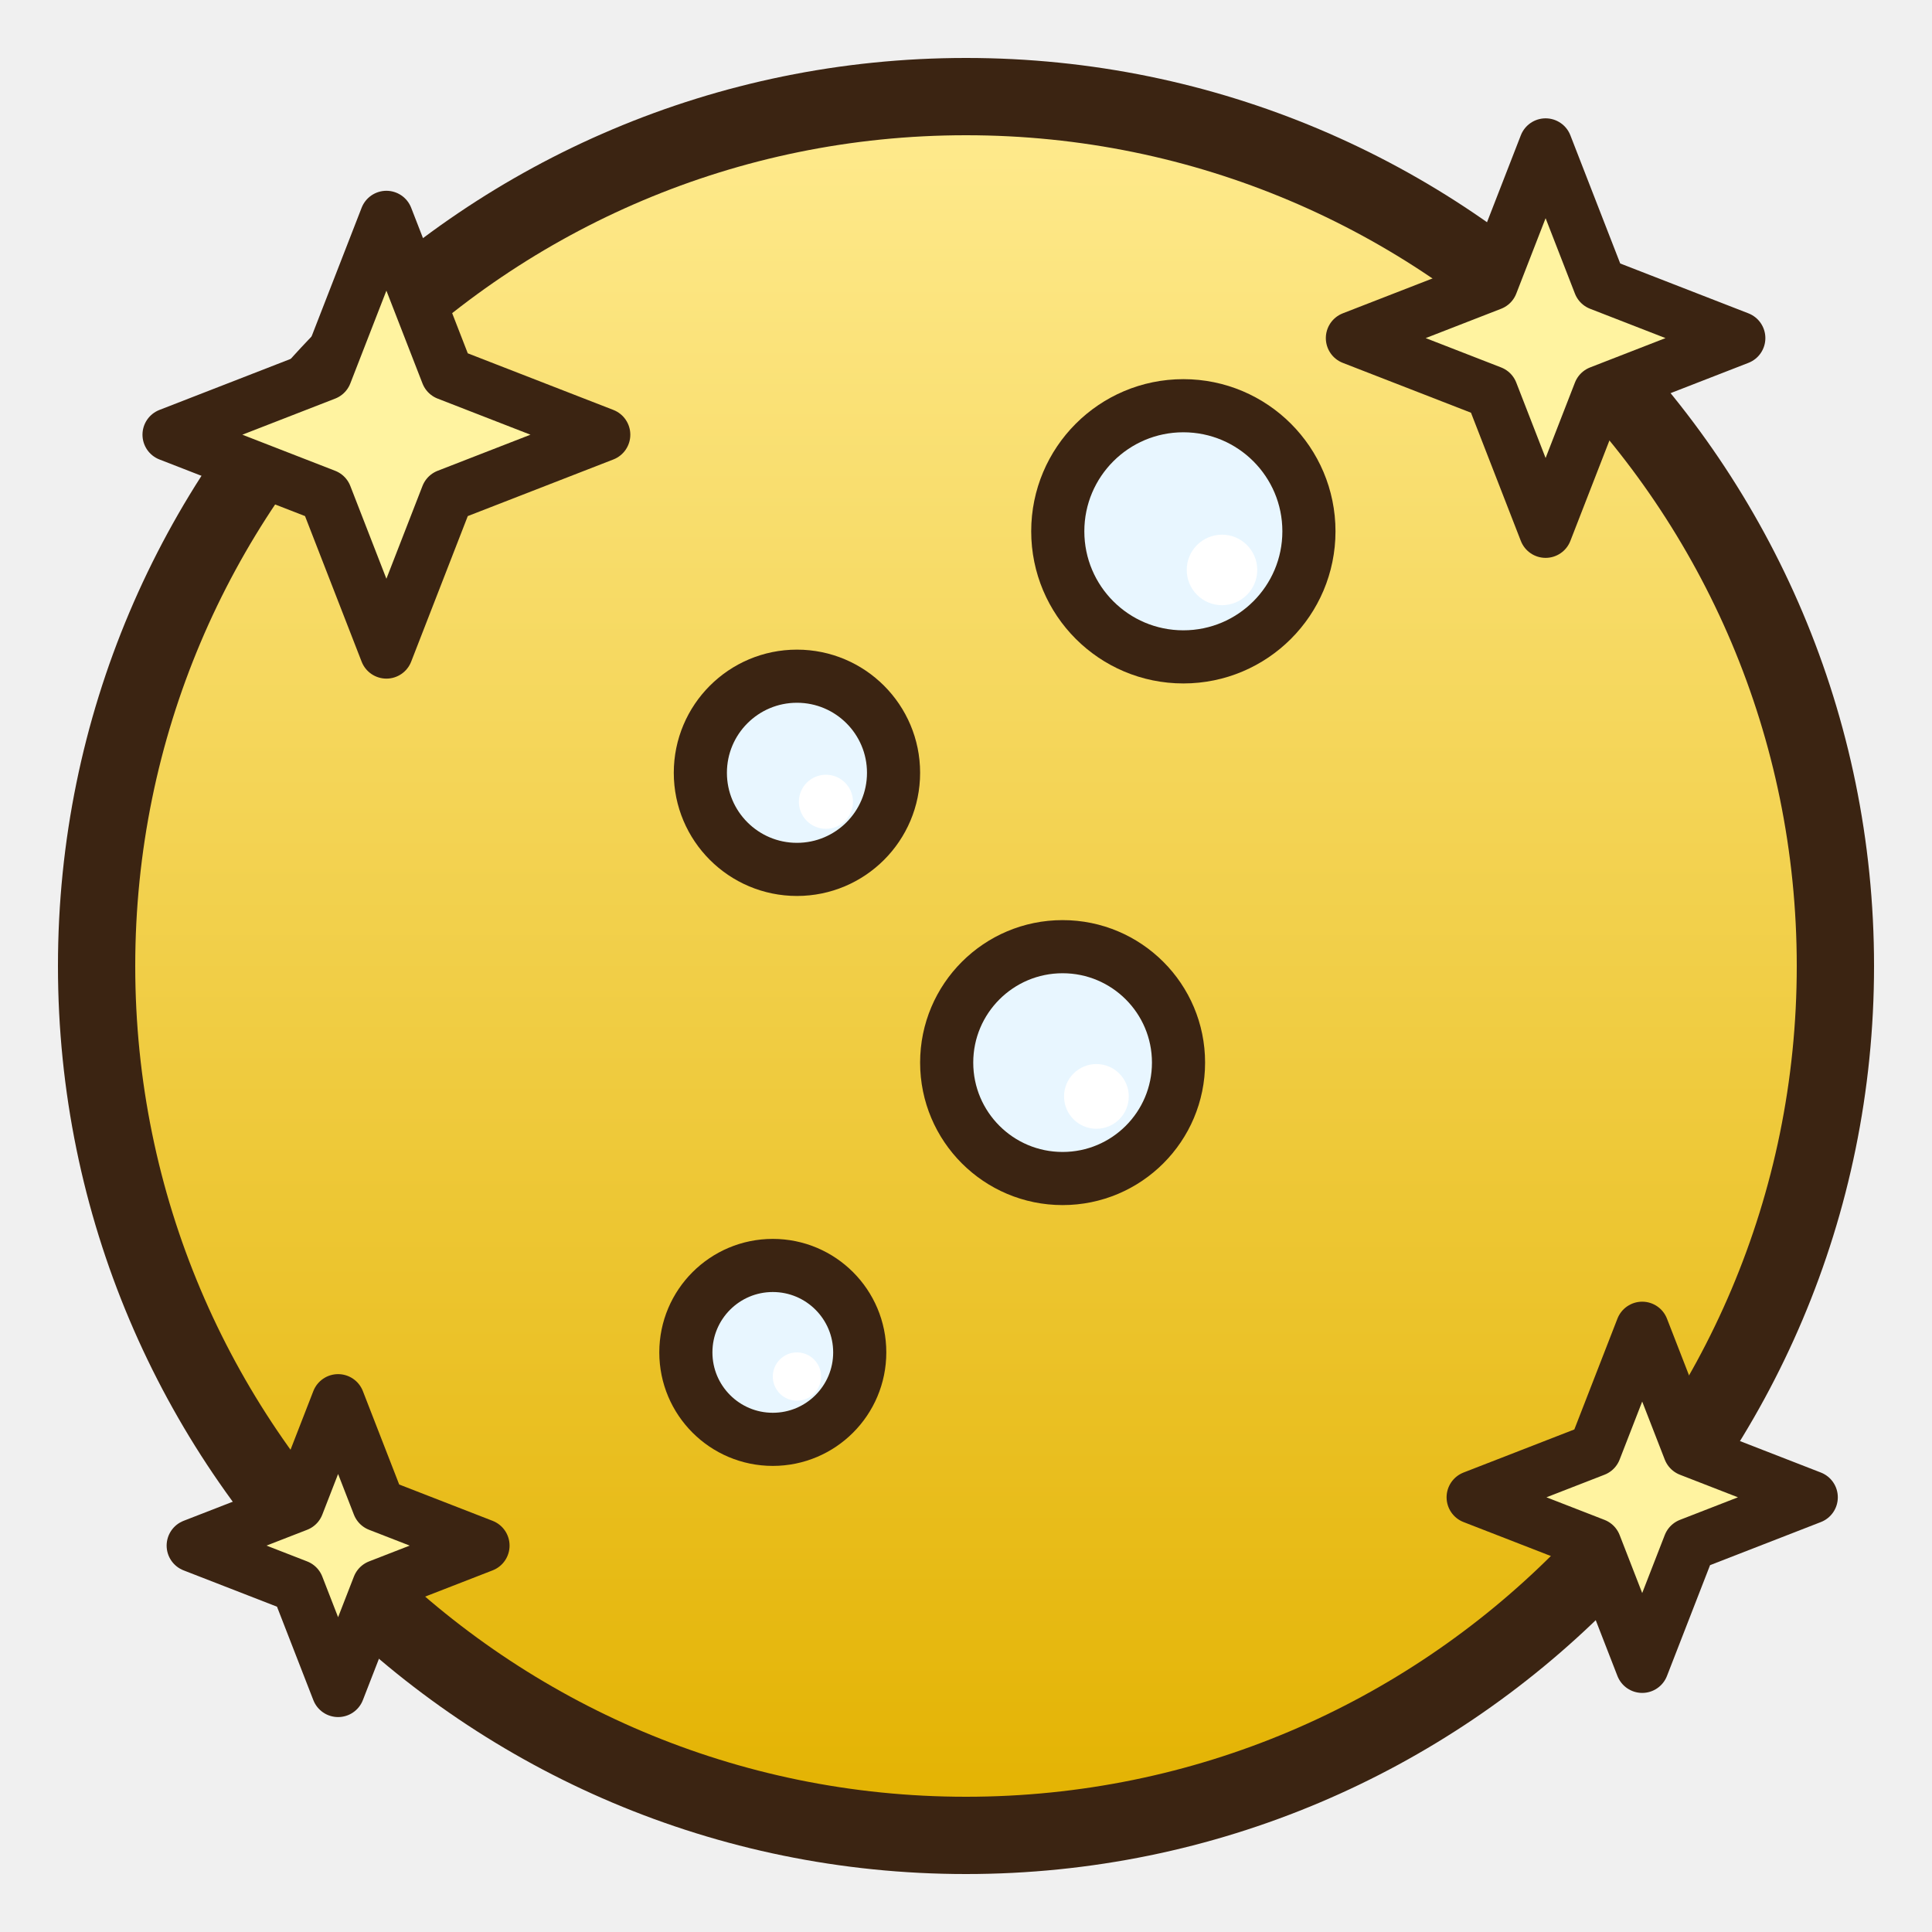
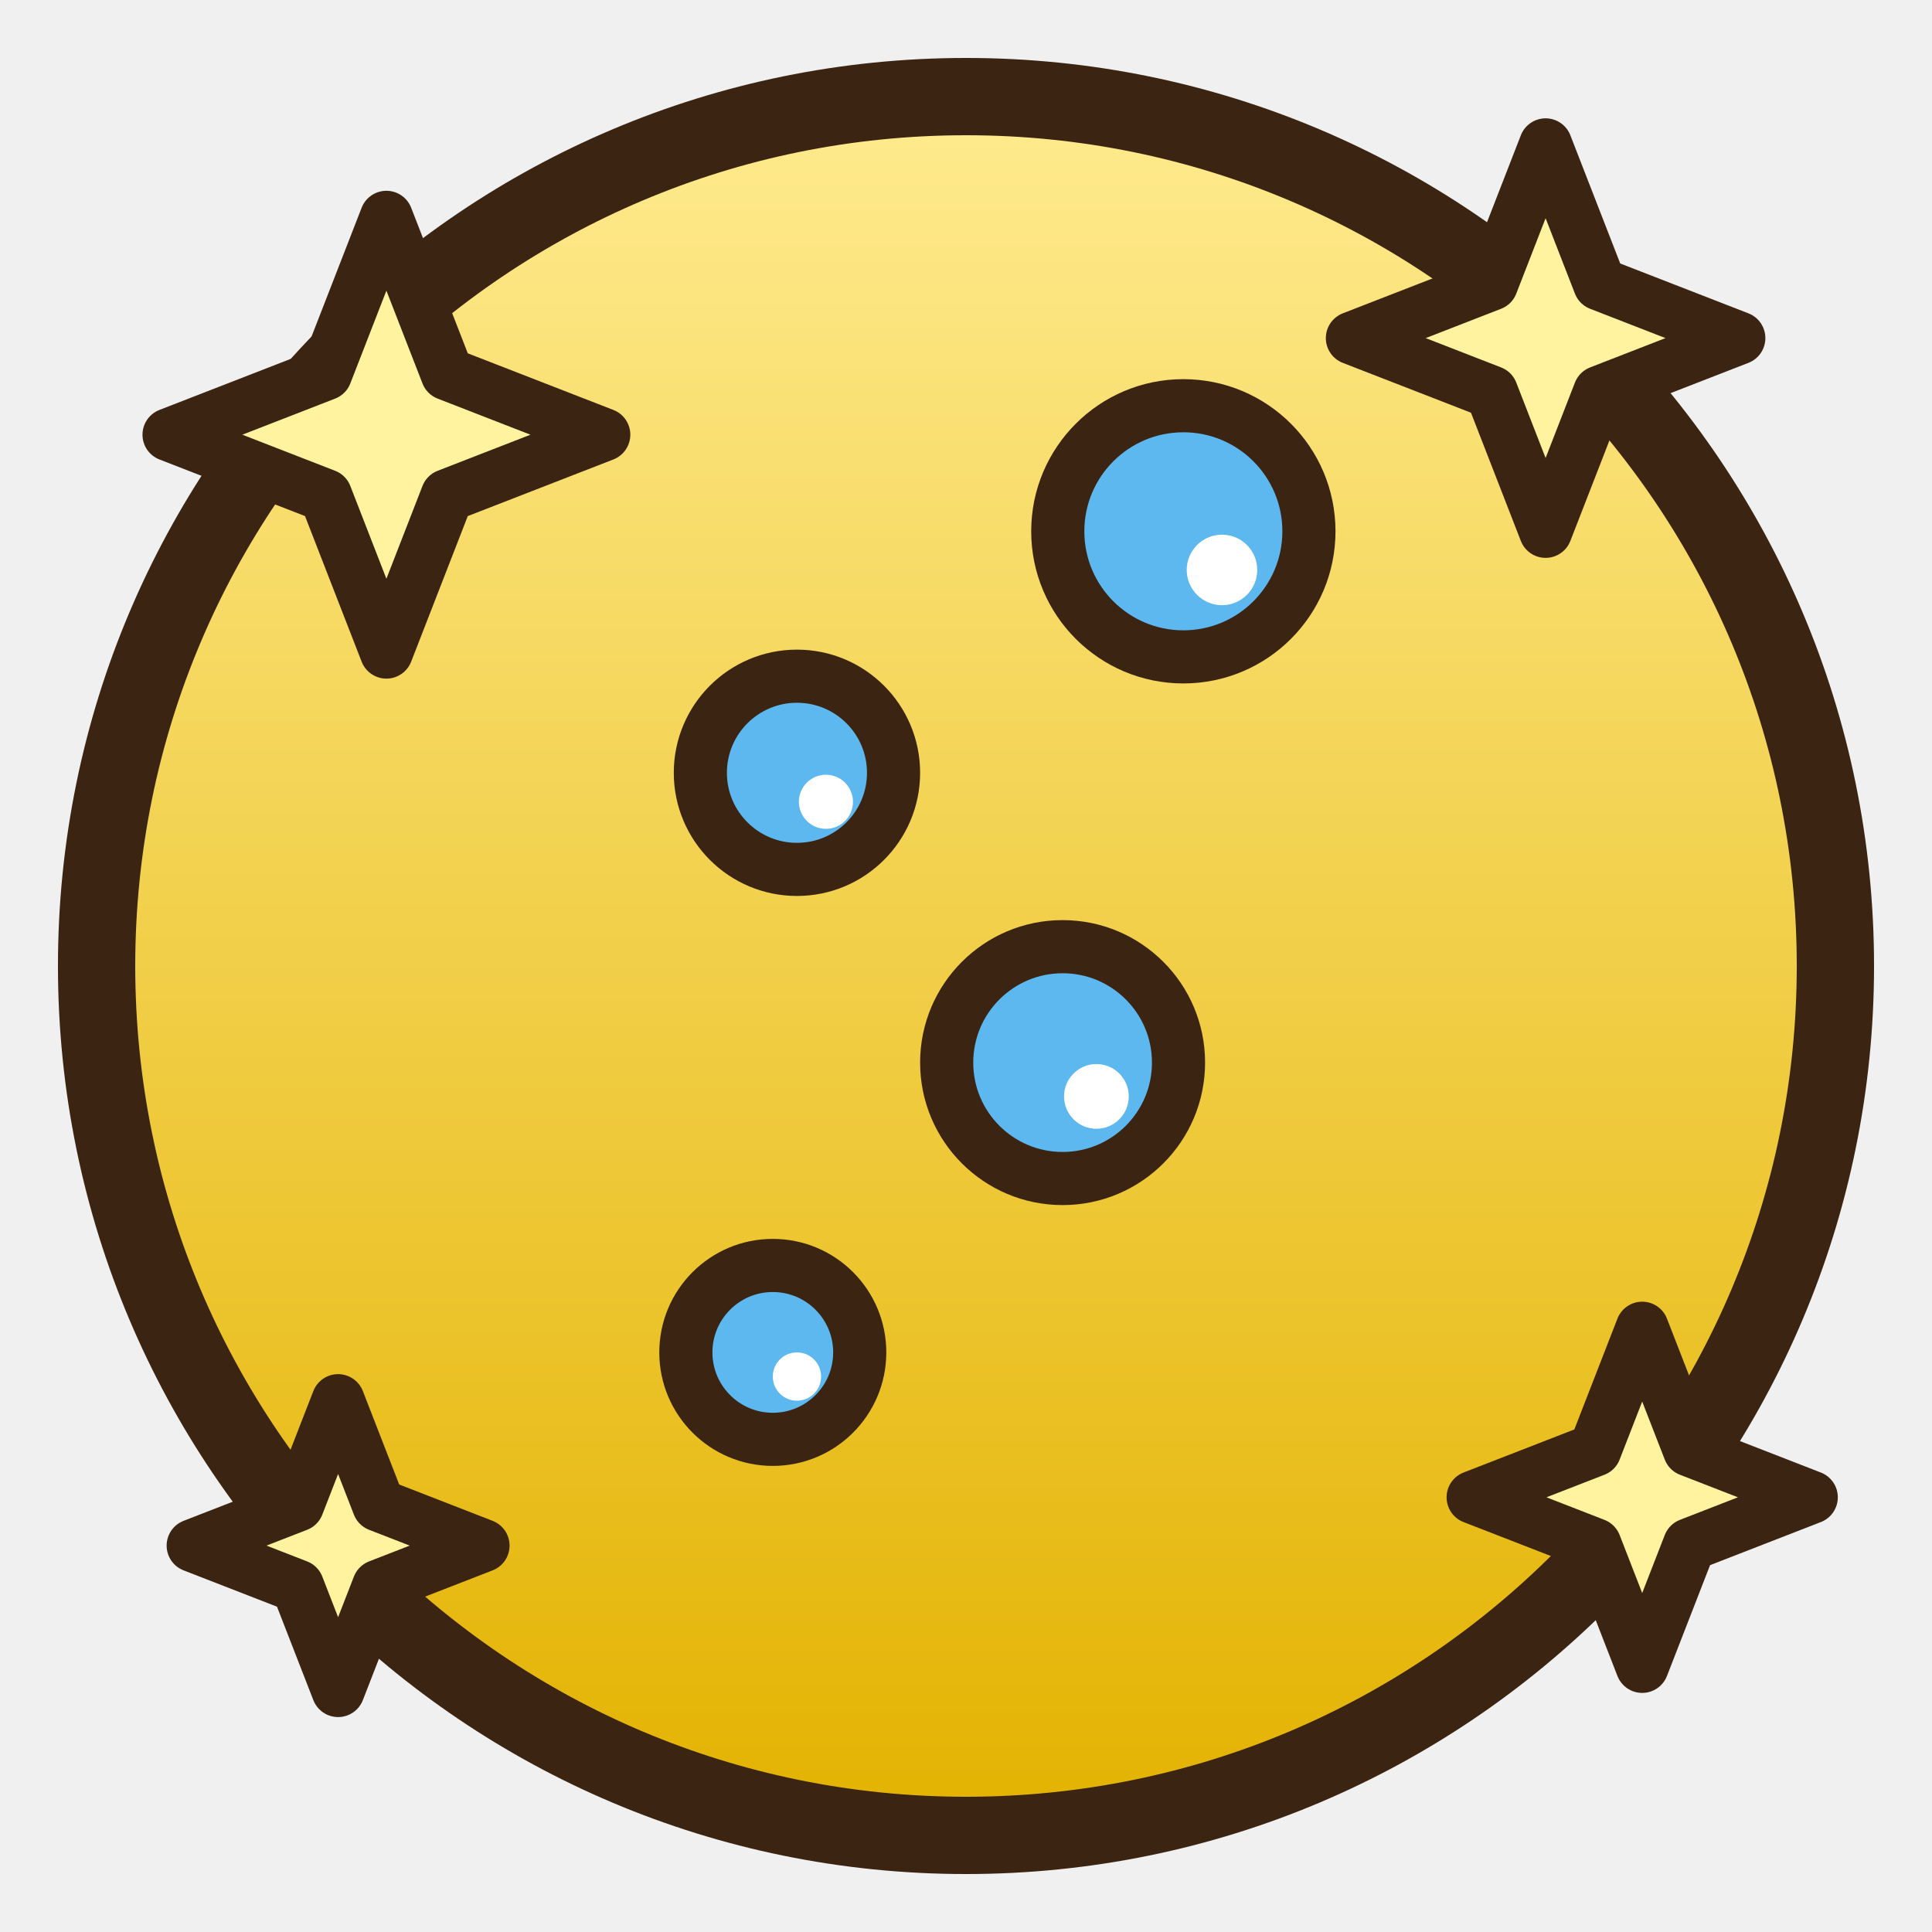
<svg xmlns="http://www.w3.org/2000/svg" width="40" height="40" viewBox="0 0 40 40" role="img" aria-labelledby="title">
  <defs>
    <linearGradient id="gK" x1="0" y1="0" x2="0" y2="1">
      <stop offset="0" stop-color="#FFEB8F" />
      <stop offset="1" stop-color="#E3B200" />
    </linearGradient>
  </defs>
  <g>
    <animate attributeName="opacity" values="1;0.35;1" keyTimes="0;0.5;1" calcMode="spline" keySplines="0.45 0 0.55 1;0.45 0 0.55 1" dur="1.4s" repeatCount="indefinite" />
    <circle cx="20" cy="20" r="18" fill="url(#gK)" stroke="#3B2412" stroke-width="1.6" />
  </g>
  <g transform="rotate(180 20 20)">
    <g opacity="1">
      <animate attributeName="opacity" values="0;1;1;0" keyTimes="0;0.15;0.75;1" dur="4.8s" begin="0.00s" repeatCount="indefinite" />
      <animateTransform attributeName="transform" type="translate" values="0 8;0 -8" dur="4.8s" begin="0.00s" repeatCount="indefinite" />
-       <circle cx="15.5" cy="29" r="2.6" fill="#E8F6FF" stroke="#3B2412" stroke-width="1.1" />
+       <circle cx="15.5" cy="29" r="2.6" fill="#5DB8F0" stroke="#3B2412" stroke-width="1.1" />
      <circle cx="14.7" cy="28.2" r="0.73" fill="#FFFFFF" />
    </g>
    <g opacity="1">
      <animate attributeName="opacity" values="0;1;1;0" keyTimes="0;0.15;0.75;1" dur="4.8s" begin="1.20s" repeatCount="indefinite" />
      <animateTransform attributeName="transform" type="translate" values="0 8;0 -8" dur="4.8s" begin="1.20s" repeatCount="indefinite" />
-       <circle cx="23.5" cy="24" r="2.0" fill="#E8F6FF" stroke="#3B2412" stroke-width="1.1" />
+       <circle cx="23.5" cy="24" r="2.0" fill="#5DB8F0" stroke="#3B2412" stroke-width="1.1" />
      <circle cx="22.9" cy="23.4" r="0.56" fill="#FFFFFF" />
    </g>
    <g opacity="1">
      <animate attributeName="opacity" values="0;1;1;0" keyTimes="0;0.15;0.75;1" dur="4.8s" begin="2.40s" repeatCount="indefinite" />
      <animateTransform attributeName="transform" type="translate" values="0 8;0 -8" dur="4.8s" begin="2.40s" repeatCount="indefinite" />
-       <circle cx="18" cy="18" r="2.4" fill="#E8F6FF" stroke="#3B2412" stroke-width="1.1" />
+       <circle cx="18" cy="18" r="2.4" fill="#5DB8F0" stroke="#3B2412" stroke-width="1.1" />
      <circle cx="17.3" cy="17.3" r="0.67" fill="#FFFFFF" />
    </g>
    <g opacity="1">
      <animate attributeName="opacity" values="0;1;1;0" keyTimes="0;0.15;0.75;1" dur="4.8s" begin="3.60s" repeatCount="indefinite" />
      <animateTransform attributeName="transform" type="translate" values="0 8;0 -8" dur="4.8s" begin="3.60s" repeatCount="indefinite" />
-       <circle cx="24" cy="12" r="1.8" fill="#E8F6FF" stroke="#3B2412" stroke-width="1.1" />
+       <circle cx="24" cy="12" r="1.8" fill="#5DB8F0" stroke="#3B2412" stroke-width="1.1" />
      <circle cx="23.5" cy="11.5" r="0.50" fill="#FFFFFF" />
    </g>
  </g>
  <path d="M8,4.5 L9.26,7.74 L12.5,9 L9.26,10.26 L8,13.5 L6.74,10.26 L3.5,9 L6.74,7.74 Z" fill="#FFF3A0" stroke="#3B2412" stroke-width="1.1" stroke-linejoin="round">
    <animate attributeName="opacity" values="0.15;1;0.15" dur="1.2s" begin="0s" repeatCount="indefinite" />
  </path>
  <path d="M32,3 L33.12,5.88 L36,7 L33.12,8.12 L32,11 L30.88,8.12 L28,7 L30.88,5.88 Z" fill="#FFF3A0" stroke="#3B2412" stroke-width="1.1" stroke-linejoin="round">
    <animate attributeName="opacity" values="0.15;1;0.15" dur="1.2s" begin="0.4s" repeatCount="indefinite" />
  </path>
  <path d="M34,27.5 L34.98,30.02 L37.5,31 L34.98,31.98 L34,34.5 L33.02,31.98 L30.5,31 L33.02,30.02 Z" fill="#FFF3A0" stroke="#3B2412" stroke-width="1.1" stroke-linejoin="round">
    <animate attributeName="opacity" values="0.15;1;0.15" dur="1.2s" begin="0.8s" repeatCount="indefinite" />
  </path>
  <path d="M7,29 L7.84,31.16 L10,32 L7.84,32.84 L7,35 L6.16,32.84 L4,32 L6.16,31.16 Z" fill="#FFF3A0" stroke="#3B2412" stroke-width="1.1" stroke-linejoin="round">
    <animate attributeName="opacity" values="0.15;1;0.15" dur="1.2s" begin="0.2s" repeatCount="indefinite" />
  </path>
</svg>
